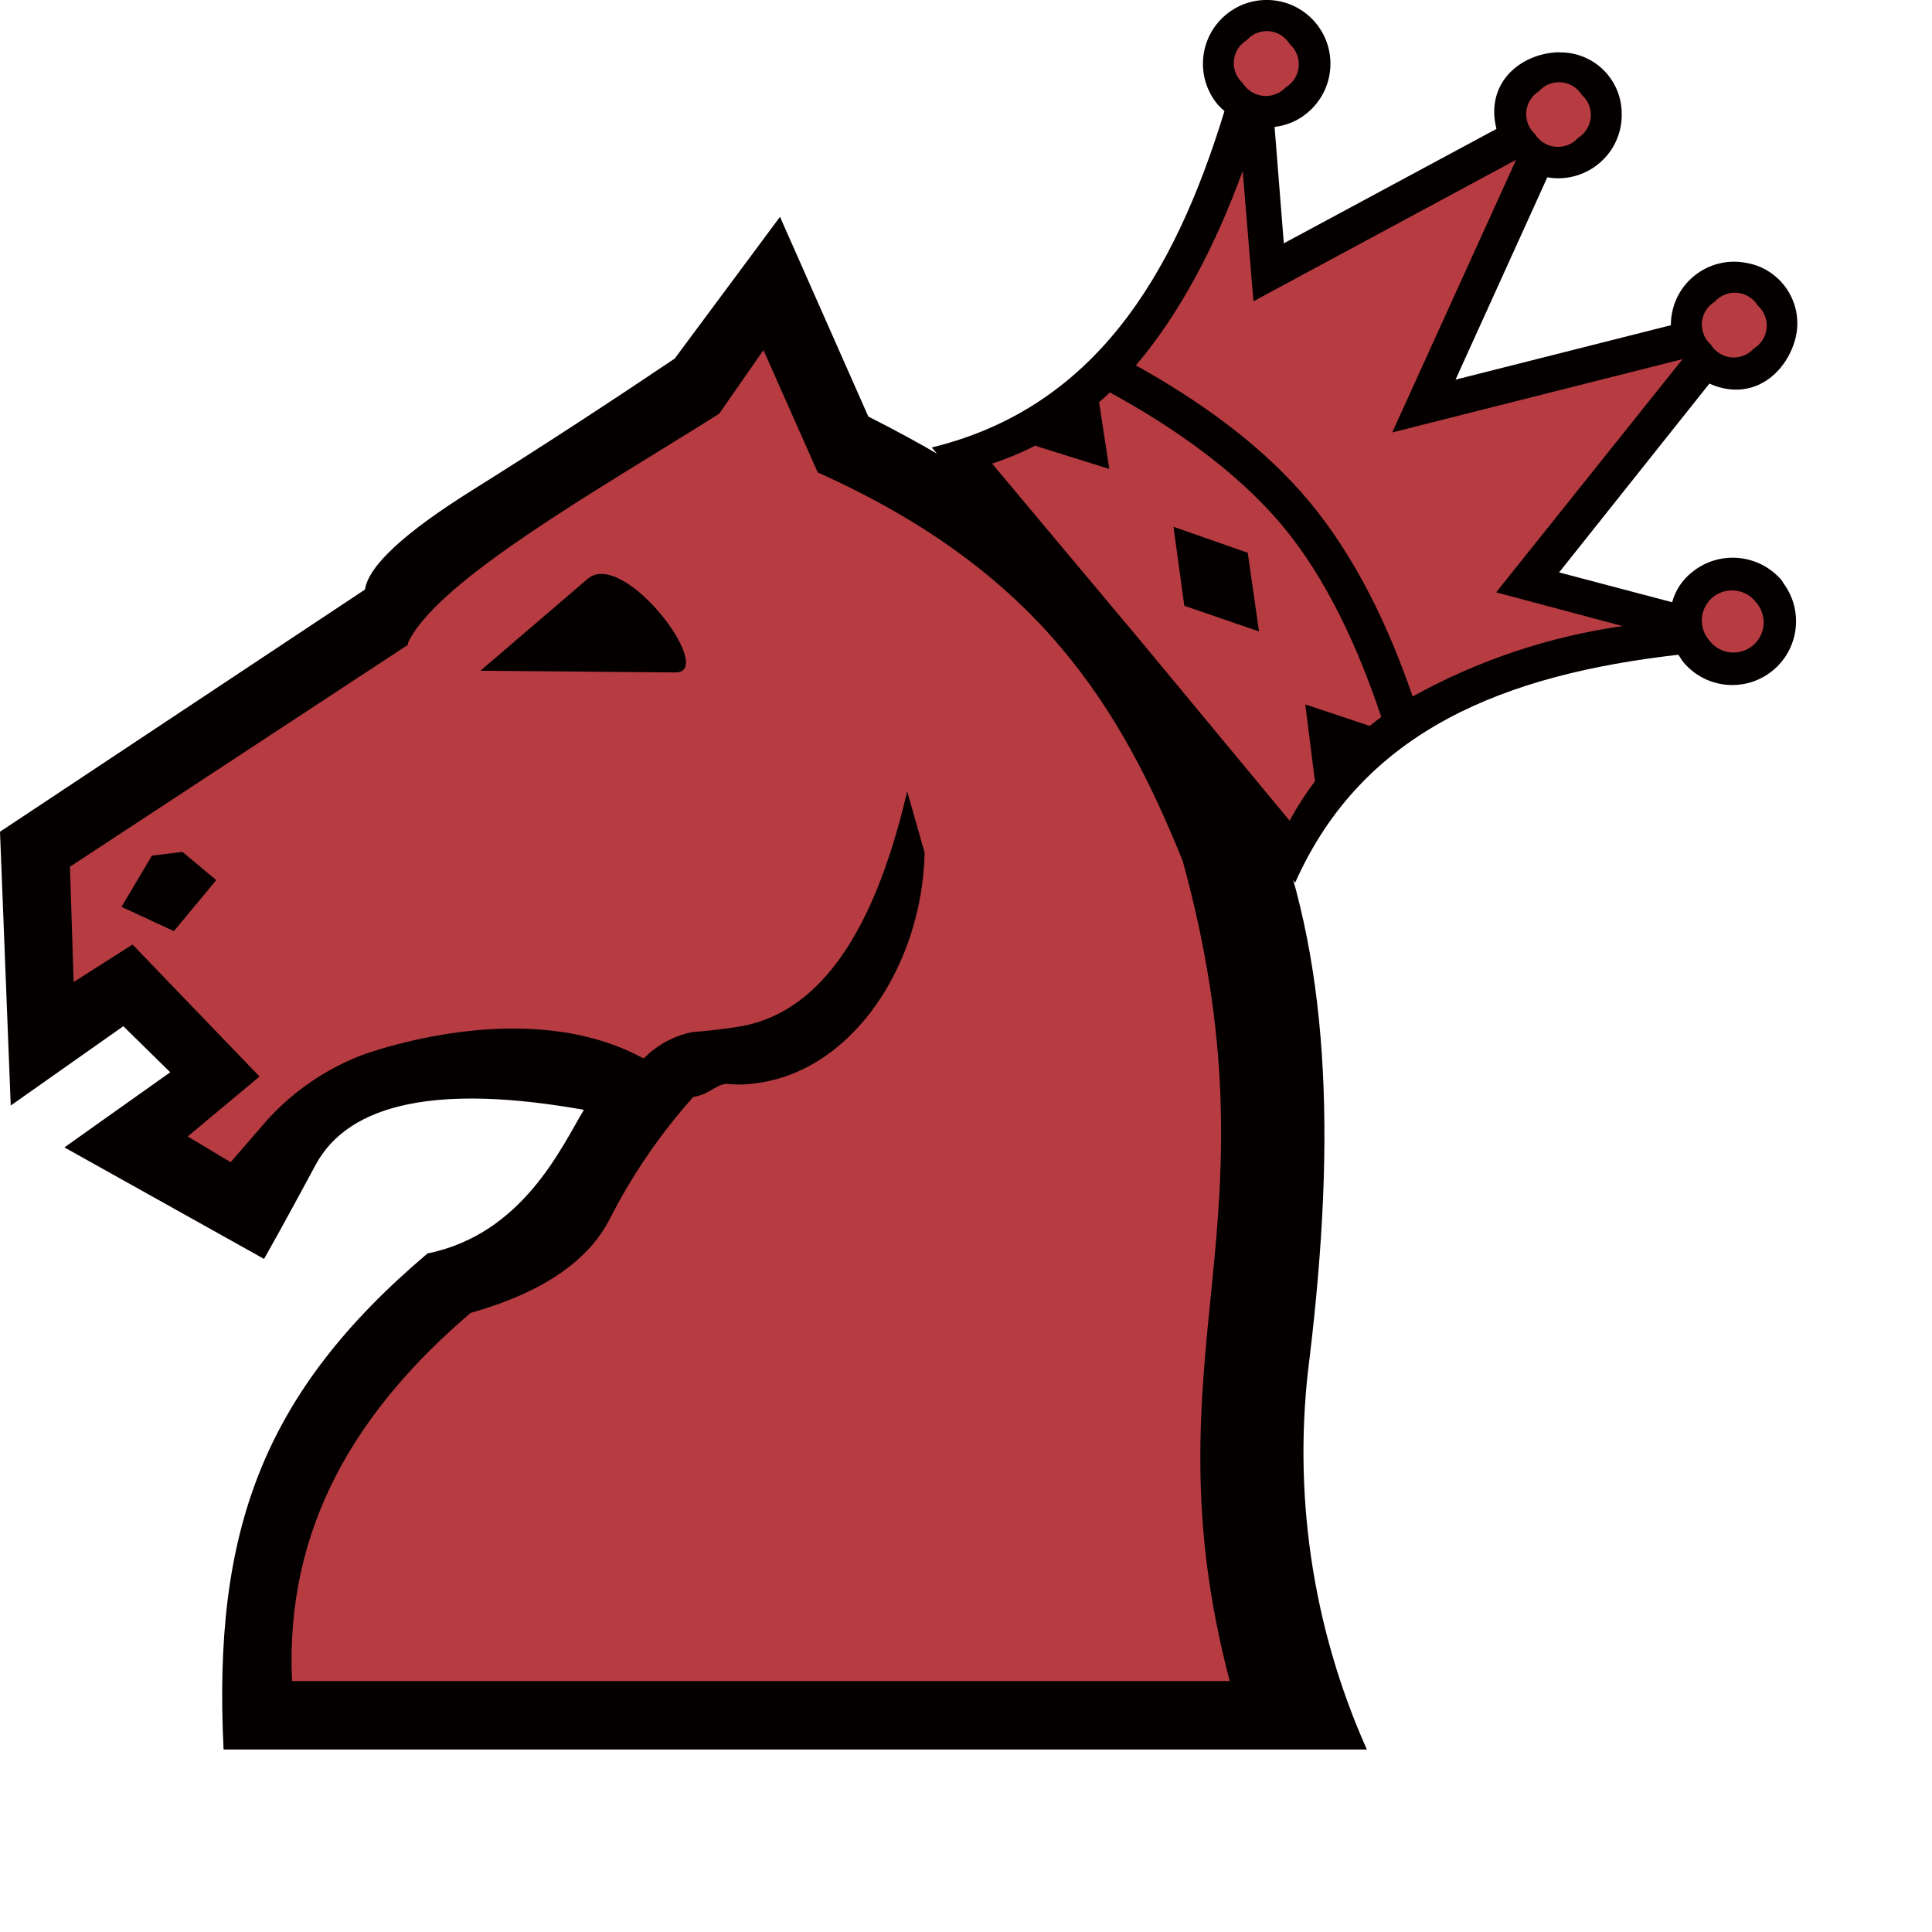
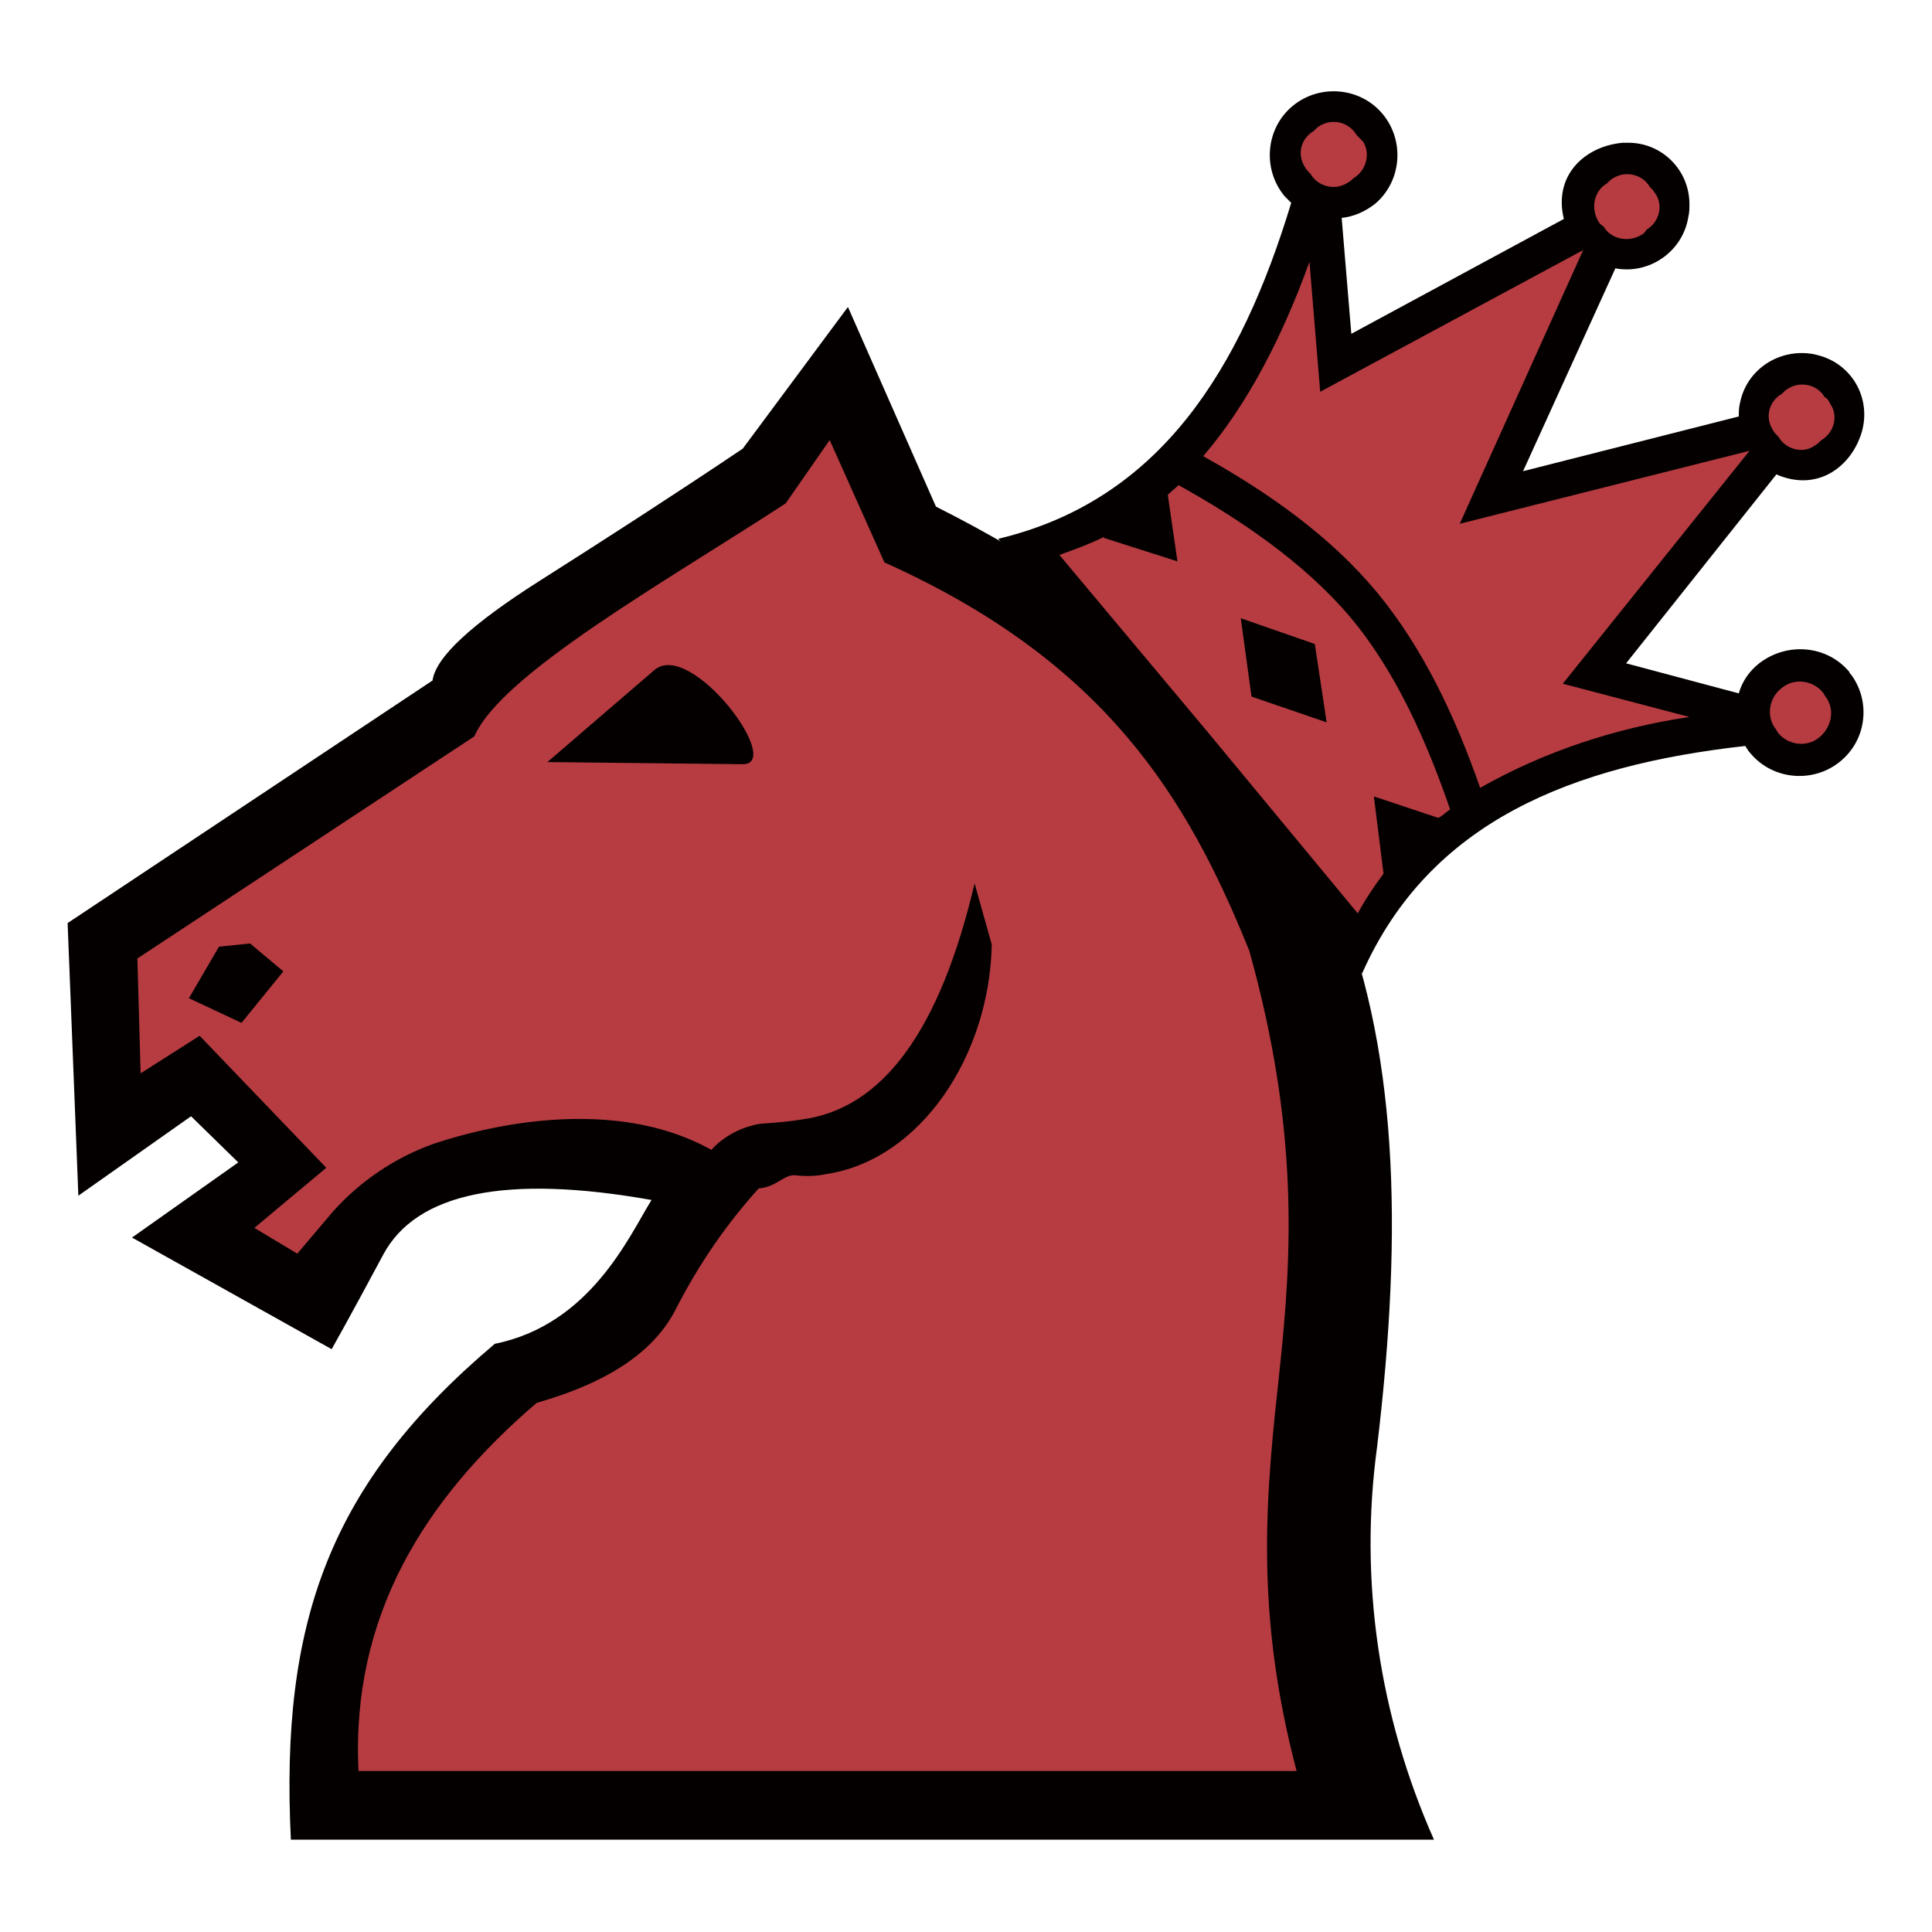
- <svg xmlns="http://www.w3.org/2000/svg" viewBox="0 0 180 180">
-   <defs>
-     <style>.cls-1{fill:#b63c41;}.cls-2{fill:#040000;}</style>
-   </defs>
-   <g id="Layer_2" data-name="Layer 2">
-     <g id="Layer_1-2" data-name="Layer 1">
-       <path class="cls-1" d="M25.79,159.22c-.71-15,3.89-28.1,14.88-37.48,7-2,10.2-4.8,12.25-9a44.57,44.57,0,0,1,7-10.75c-9.55-9.91-19.32-2.4-25.75-.25-4.2,1.7-6.65,2.63-8.89,5.31l-3.48,4-6.13-4.71,7-5.8L11.44,90.49,5.72,94.16l-1.45-14L37,58.65c2.59-6.07,18.49-15,30.28-22.42l4.43-6.16,5.27,11.87c21.35,9.56,29.29,22.69,35.37,37.7,4.73,17.23,3.92,29.2,2.86,40.82s-2.5,23,1.69,38.76Z" />
-       <path class="cls-2" d="M14.15,79.72,17,79.37,20.15,82,16.2,86.75l-4.88-2.26ZM62.94,62.65l-18.18-.16,10-8.57C58.14,51.08,66.8,62.65,62.94,62.65Zm-25-2.57L34,54.93c.34-2.22,3.69-5.31,10-9.26s12.52-8,18.86-12.26L72.67,20.2,80.9,38.81c39.07,19.68,46,46.68,41.13,87.56A67.9,67.9,0,0,0,127.35,163H20.83c-1-20.32,3.61-33.19,19-46.22,8.91-1.8,12.52-10,14.57-13.38-13.46-2.4-21.87-.69-25,5.14s-4.8,8.75-4.8,8.75L6,106.9l9.86-7-4.37-4.29L1,103,0,77.49,34,54.93s3.38-1.15,4-.38,0,5.53,0,5.53L6.52,80.75l.34,10.74L12.35,88,24.18,100.3l-6.69,5.58,4,2.4,3.34-3.86a23,23,0,0,1,9.27-6.26c6.17-2.06,21.35-5.49,30.53,4a53.26,53.26,0,0,0-7.78,11.33q-3,6-13,8.83c-10.55,9-17.32,19.9-16.64,34.3h87.36c-4-15.17-2.75-26.07-1.63-37.21s1.8-22.65-2.75-39.2c-5.83-14.4-13.46-27-34-36.19l-5.06-11.4L67,38.55c-11.3,7.12-26.59,15.7-29.07,21.53Z" />
-       <path class="cls-2" d="M60,98.59c-.91,1,.88,4.11,4.63,3.6,1.46-.2,2.23-1.29,3.17-1.2a11.19,11.19,0,0,0,2.83-.09c8.92-1.28,15.27-11.06,15.52-21.44l-1.63-5.74c-3.17,13.63-8.49,21-16.12,22-1.2.17-2.49.34-3.86.43A8.72,8.72,0,0,0,60,98.59Z" />
-       <path class="cls-1" d="M130.71,67.26l-.63-1.84c-2.55-7.4-5.6-13.19-9.34-17.66S111.85,39.24,105,35.42l-1.68-.94L104.59,33c3.75-4.41,7-10.34,9.67-17.63l2.47-6.77,1.39,16.92,26.47-14.26L132.48,38l28.39-7.2L142.13,54.26l16.59,4.44-7.29,1.16a55.15,55.15,0,0,0-19,6.38Z" />
-       <path class="cls-1" d="M120.48,79.24,89.71,42.41,92,41.67a27,27,0,0,0,10.38-6.28l.84-.79,1,.54c7.09,3.87,12.61,8.15,16.43,12.72,4.71,5.63,7.81,13.12,9.58,18.42l.36,1.08-.95.69a26.61,26.61,0,0,0-8,9.11Z" />
-       <path class="cls-2" d="M166,54.07a6,6,0,0,0-8.36-.76,5.34,5.34,0,0,0-1.85,2.8l-10.53-2.78,14-17.59c3.87,1.73,7.08-.78,8-4.14a5.72,5.72,0,0,0-4.06-7l-.46-.1a5.9,5.9,0,0,0-6.95,4.59,6.13,6.13,0,0,0-.12,1.21l-20.06,5.07,8.55-18.85A5.92,5.92,0,0,0,151,11.76a5.62,5.62,0,0,0,.09-1.16,5.7,5.7,0,0,0-5.71-5.72,3.54,3.54,0,0,0-.46,0c-3.5.26-6.54,3-5.5,7.13L119.61,22.67l-.86-10.85a5.67,5.67,0,0,0,3.08-1.33,5.94,5.94,0,1,0-8.37-.74,7.42,7.42,0,0,0,.62.6C109.36,25.8,101.91,38,86.81,41.69l33.86,40.54C127,68,140.26,62.84,156.37,61c.2.3.34.54.48.71a5.94,5.94,0,0,0,9.34-7.33A3.23,3.23,0,0,0,166,54.07Zm-59.65,5.74L92.43,43.19a27,27,0,0,0,4.15-1.74l-.11.09,6.88,2.15-.95-6.22a12.38,12.38,0,0,0,1-.91c5.64,3.07,11.7,7.22,16,12.33s7.24,11.78,9.29,17.91c-.37.27-.73.55-1.08.83h0l-6-2,.9,7.16h0a28.28,28.28,0,0,0-2.36,3.67Zm25.27,5.1c-2.27-6.61-5.33-13-9.63-18.17s-10.07-9.3-16.16-12.7c4.17-4.9,7.44-11.24,9.95-18.11l1,12.14,24.47-13.18-11.54,25.4,27.05-6.83L139.39,55.19l11.78,3.14A56.76,56.76,0,0,0,131.58,64.91Z" />
-       <polygon class="cls-2" points="109.33 49.08 110.34 56.44 117.3 58.83 116.25 51.5 109.33 49.08" />
-       <path class="cls-1" d="M163.59,56.1a2.81,2.81,0,1,0-4.31,3.6,2.81,2.81,0,1,0,4.31-3.6Z" />
-       <path class="cls-1" d="M163.76,28.46a2.5,2.5,0,0,0-4-.35,2.49,2.49,0,0,0-.36,4,2.5,2.5,0,0,0,4,.36A2.5,2.5,0,0,0,163.76,28.46Z" />
-       <path class="cls-1" d="M147.38,8.85a2.5,2.5,0,0,0-4-.35,2.51,2.51,0,0,0-.36,4,2.51,2.51,0,0,0,4,.35A2.5,2.5,0,0,0,147.38,8.85Z" />
-       <path class="cls-1" d="M120.15,4.1a2.48,2.48,0,0,0-4-.35,2.49,2.49,0,0,0-.36,4,2.53,2.53,0,0,0,4,.39A2.51,2.51,0,0,0,120.15,4.1Z" />
+ <svg xmlns="http://www.w3.org/2000/svg" version="1.1" id="Layer_1" x="0px" y="0px" viewBox="0 0 180 180" style="enable-background:new 0 0 180 180;" xml:space="preserve">
+   <style type="text/css">
+ 	.st0{fill:#B63C41;}
+ 	.st1{fill:#040000;}
+ </style>
+   <g id="Layer_2">
+     <g id="Layer_1-2">
+       <path class="st0" d="M32.1,167.7c-0.7-15,3.9-28.1,14.9-37.5c7-2,10.2-4.8,12.2-9c1.8-3.9,4.2-7.5,7-10.8    c-9.5-9.9-19.3-2.4-25.8-0.2c-4.2,1.7-6.7,2.6-8.9,5.3l-3.5,4l-6.1-4.7l7-5.8L17.7,99l-5.7,3.7l-1.4-14l32.7-21.5    c2.6-6.1,18.5-15,30.3-22.4l4.4-6.2l5.3,11.9c21.3,9.6,29.3,22.7,35.4,37.7c4.7,17.2,3.9,29.2,2.9,40.8c-1.1,11.6-2.5,23,1.7,38.8    H32.1z" />
+       <path class="st1" d="M20.4,88.2l2.9-0.3l3.1,2.6l-3.9,4.8L17.6,93L20.4,88.2z M69.2,71.2L51,71l10-8.6    C64.4,59.6,73.1,71.2,69.2,71.2z M44.2,68.6l-3.9-5.2c0.3-2.2,3.7-5.3,10-9.3s12.5-8,18.9-12.3l9.8-13.2l8.2,18.6    c39.1,19.7,46,46.7,41.1,87.6c-1.7,12.5,0.2,25.1,5.3,36.6H27.1c-1-20.3,3.6-33.2,19-46.2c8.9-1.8,12.5-10,14.6-13.4    c-13.5-2.4-21.9-0.7-25,5.1s-4.8,8.8-4.8,8.8l-18.6-10.4l9.9-7l-4.4-4.3l-10.5,7.4L6.3,86l34-22.6c0,0,3.4-1.2,4-0.4    S44.3,68.6,44.2,68.6L12.8,89.3l0.3,10.7l5.5-3.5l11.8,12.3l-6.7,5.6l4,2.4l3.3-3.9c2.5-2.8,5.7-5,9.3-6.3    c6.2-2.1,21.3-5.5,30.5,4c-3.1,3.4-5.7,7.2-7.8,11.3c-2,4-6.3,6.9-13,8.8c-10.5,9-17.3,19.9-16.6,34.3h87.4    c-4-15.2-2.8-26.1-1.6-37.2s1.8-22.7-2.8-39.2c-5.8-14.4-13.5-27-34-36.2l-5.1-11.4l-4.1,5.9C62,54.2,46.7,62.8,44.2,68.6    L44.2,68.6z" />
+       <path class="st1" d="M66.3,107.1c-0.9,1,0.9,4.1,4.6,3.6c1.5-0.2,2.2-1.3,3.2-1.2c0.9,0.1,1.9,0.1,2.8-0.1    c8.9-1.3,15.3-11.1,15.5-21.4l-1.6-5.7c-3.2,13.6-8.5,21-16.1,22c-1.2,0.2-2.5,0.3-3.9,0.4C69.1,105,67.5,105.8,66.3,107.1z" />
+       <path class="st0" d="M137,75.8l-0.6-1.8c-2.6-7.4-5.6-13.2-9.3-17.7c-3.7-4.5-8.9-8.5-15.7-12.3l-1.7-0.9l1.3-1.5    c3.8-4.4,7-10.3,9.7-17.6l2.5-6.8l1.4,16.9l26.5-14.3l-12.1,26.7l28.4-7.2l-18.7,23.5l16.6,4.4l-7.3,1.2c-6.7,0.9-13.1,3.1-19,6.4    L137,75.8z" />
+       <path class="st0" d="M126.8,87.7L96,50.9l2.3-0.7c3.9-1.3,7.4-3.4,10.4-6.3l0.8-0.8l1,0.5c7.1,3.9,12.6,8.2,16.4,12.7    c4.7,5.6,7.8,13.1,9.6,18.4l0.4,1.1l-0.9,0.7c-3.3,2.4-6.1,5.5-8,9.1L126.8,87.7z" />
+       <path class="st1" d="M172.3,62.6c-2.1-2.5-5.8-2.8-8.4-0.8c-0.9,0.7-1.6,1.7-1.9,2.8l-10.5-2.8l14-17.6c3.9,1.7,7.1-0.8,8-4.1    c0.8-3.1-1-6.2-4.1-7c0,0,0,0,0,0L169,33c-3.2-0.6-6.3,1.4-6.9,4.6c-0.1,0.4-0.1,0.8-0.1,1.2l-20.1,5.1l8.6-18.9    c3.2,0.6,6.3-1.6,6.8-4.8c0.1-0.4,0.1-0.8,0.1-1.2c0-3.1-2.5-5.7-5.7-5.7c0,0,0,0,0,0c-0.2,0-0.3,0-0.5,0c-3.5,0.3-6.5,3-5.5,7.1    l-19.8,10.7L125,20.3c1.1-0.1,2.2-0.6,3.1-1.3c2.5-2.1,2.8-5.9,0.7-8.4c-2.1-2.5-5.9-2.8-8.4-0.7c-2.5,2.1-2.8,5.9-0.7,8.4    c0.2,0.2,0.4,0.4,0.6,0.6c-4.7,15.5-12.2,27.7-27.3,31.3l33.9,40.5c6.3-14.2,19.6-19.4,35.7-21.2c0.2,0.3,0.3,0.5,0.5,0.7    c2.1,2.5,5.9,2.8,8.4,0.7c2.4-2,2.8-5.5,1-8C172.4,62.8,172.3,62.7,172.3,62.6z M112.6,68.3L98.7,51.7c1.4-0.5,2.8-1,4.2-1.7    l-0.1,0.1l6.9,2.2l-0.9-6.2c0.3-0.3,0.7-0.6,1-0.9c5.6,3.1,11.7,7.2,16,12.3c4.3,5.1,7.2,11.8,9.3,17.9c-0.4,0.3-0.7,0.6-1.1,0.8    l0,0l-6-2l0.9,7.2l0,0c-0.9,1.2-1.7,2.4-2.4,3.7L112.6,68.3z M137.9,73.4c-2.3-6.6-5.3-13-9.6-18.2c-4.3-5.2-10.1-9.3-16.2-12.7    c4.2-4.9,7.4-11.2,9.9-18.1l1,12.1l24.5-13.2L136,48.8L163,42l-17.4,21.7l11.8,3.1C150.6,67.8,143.9,70,137.9,73.4L137.9,73.4z" />
+       <polygon class="st1" points="115.6,57.6 116.6,64.9 123.6,67.3 122.5,60   " />
+       <path class="st0" d="M169.9,64.6c-0.9-1.2-2.7-1.5-3.9-0.5c-1.2,0.9-1.5,2.7-0.5,3.9c0,0.1,0.1,0.1,0.1,0.2    c0.9,1.2,2.7,1.5,3.9,0.5s1.5-2.7,0.5-3.9C170,64.7,169.9,64.7,169.9,64.6z" />
+       <path class="st0" d="M170,37c-0.7-1.2-2.3-1.5-3.4-0.8c-0.2,0.1-0.4,0.3-0.6,0.5c-1.2,0.7-1.6,2.2-0.8,3.4    c0.1,0.2,0.3,0.4,0.5,0.6c0.7,1.2,2.3,1.6,3.4,0.8c0.2-0.1,0.4-0.3,0.6-0.5c1.2-0.7,1.6-2.3,0.8-3.4C170.4,37.3,170.2,37.1,170,37    z" />
+       <path class="st0" d="M153.7,17.4c-0.7-1.2-2.3-1.5-3.4-0.8c-0.2,0.1-0.4,0.3-0.6,0.5c-1.2,0.7-1.5,2.3-0.8,3.5    c0.1,0.2,0.3,0.4,0.5,0.5c0.7,1.2,2.3,1.5,3.5,0.8c0.2-0.1,0.4-0.3,0.5-0.5c1.2-0.7,1.6-2.3,0.8-3.4    C154,17.7,153.8,17.5,153.7,17.4z" />
+       <path class="st0" d="M126.4,12.6c-0.7-1.2-2.2-1.6-3.4-0.9c-0.2,0.1-0.4,0.3-0.6,0.5c-1.2,0.7-1.6,2.2-0.8,3.4    c0.1,0.2,0.3,0.4,0.5,0.6c0.7,1.2,2.3,1.6,3.5,0.8c0.2-0.1,0.4-0.3,0.5-0.4c1.2-0.7,1.6-2.3,0.9-3.4    C126.8,13,126.6,12.8,126.4,12.6z" />
    </g>
  </g>
</svg>
